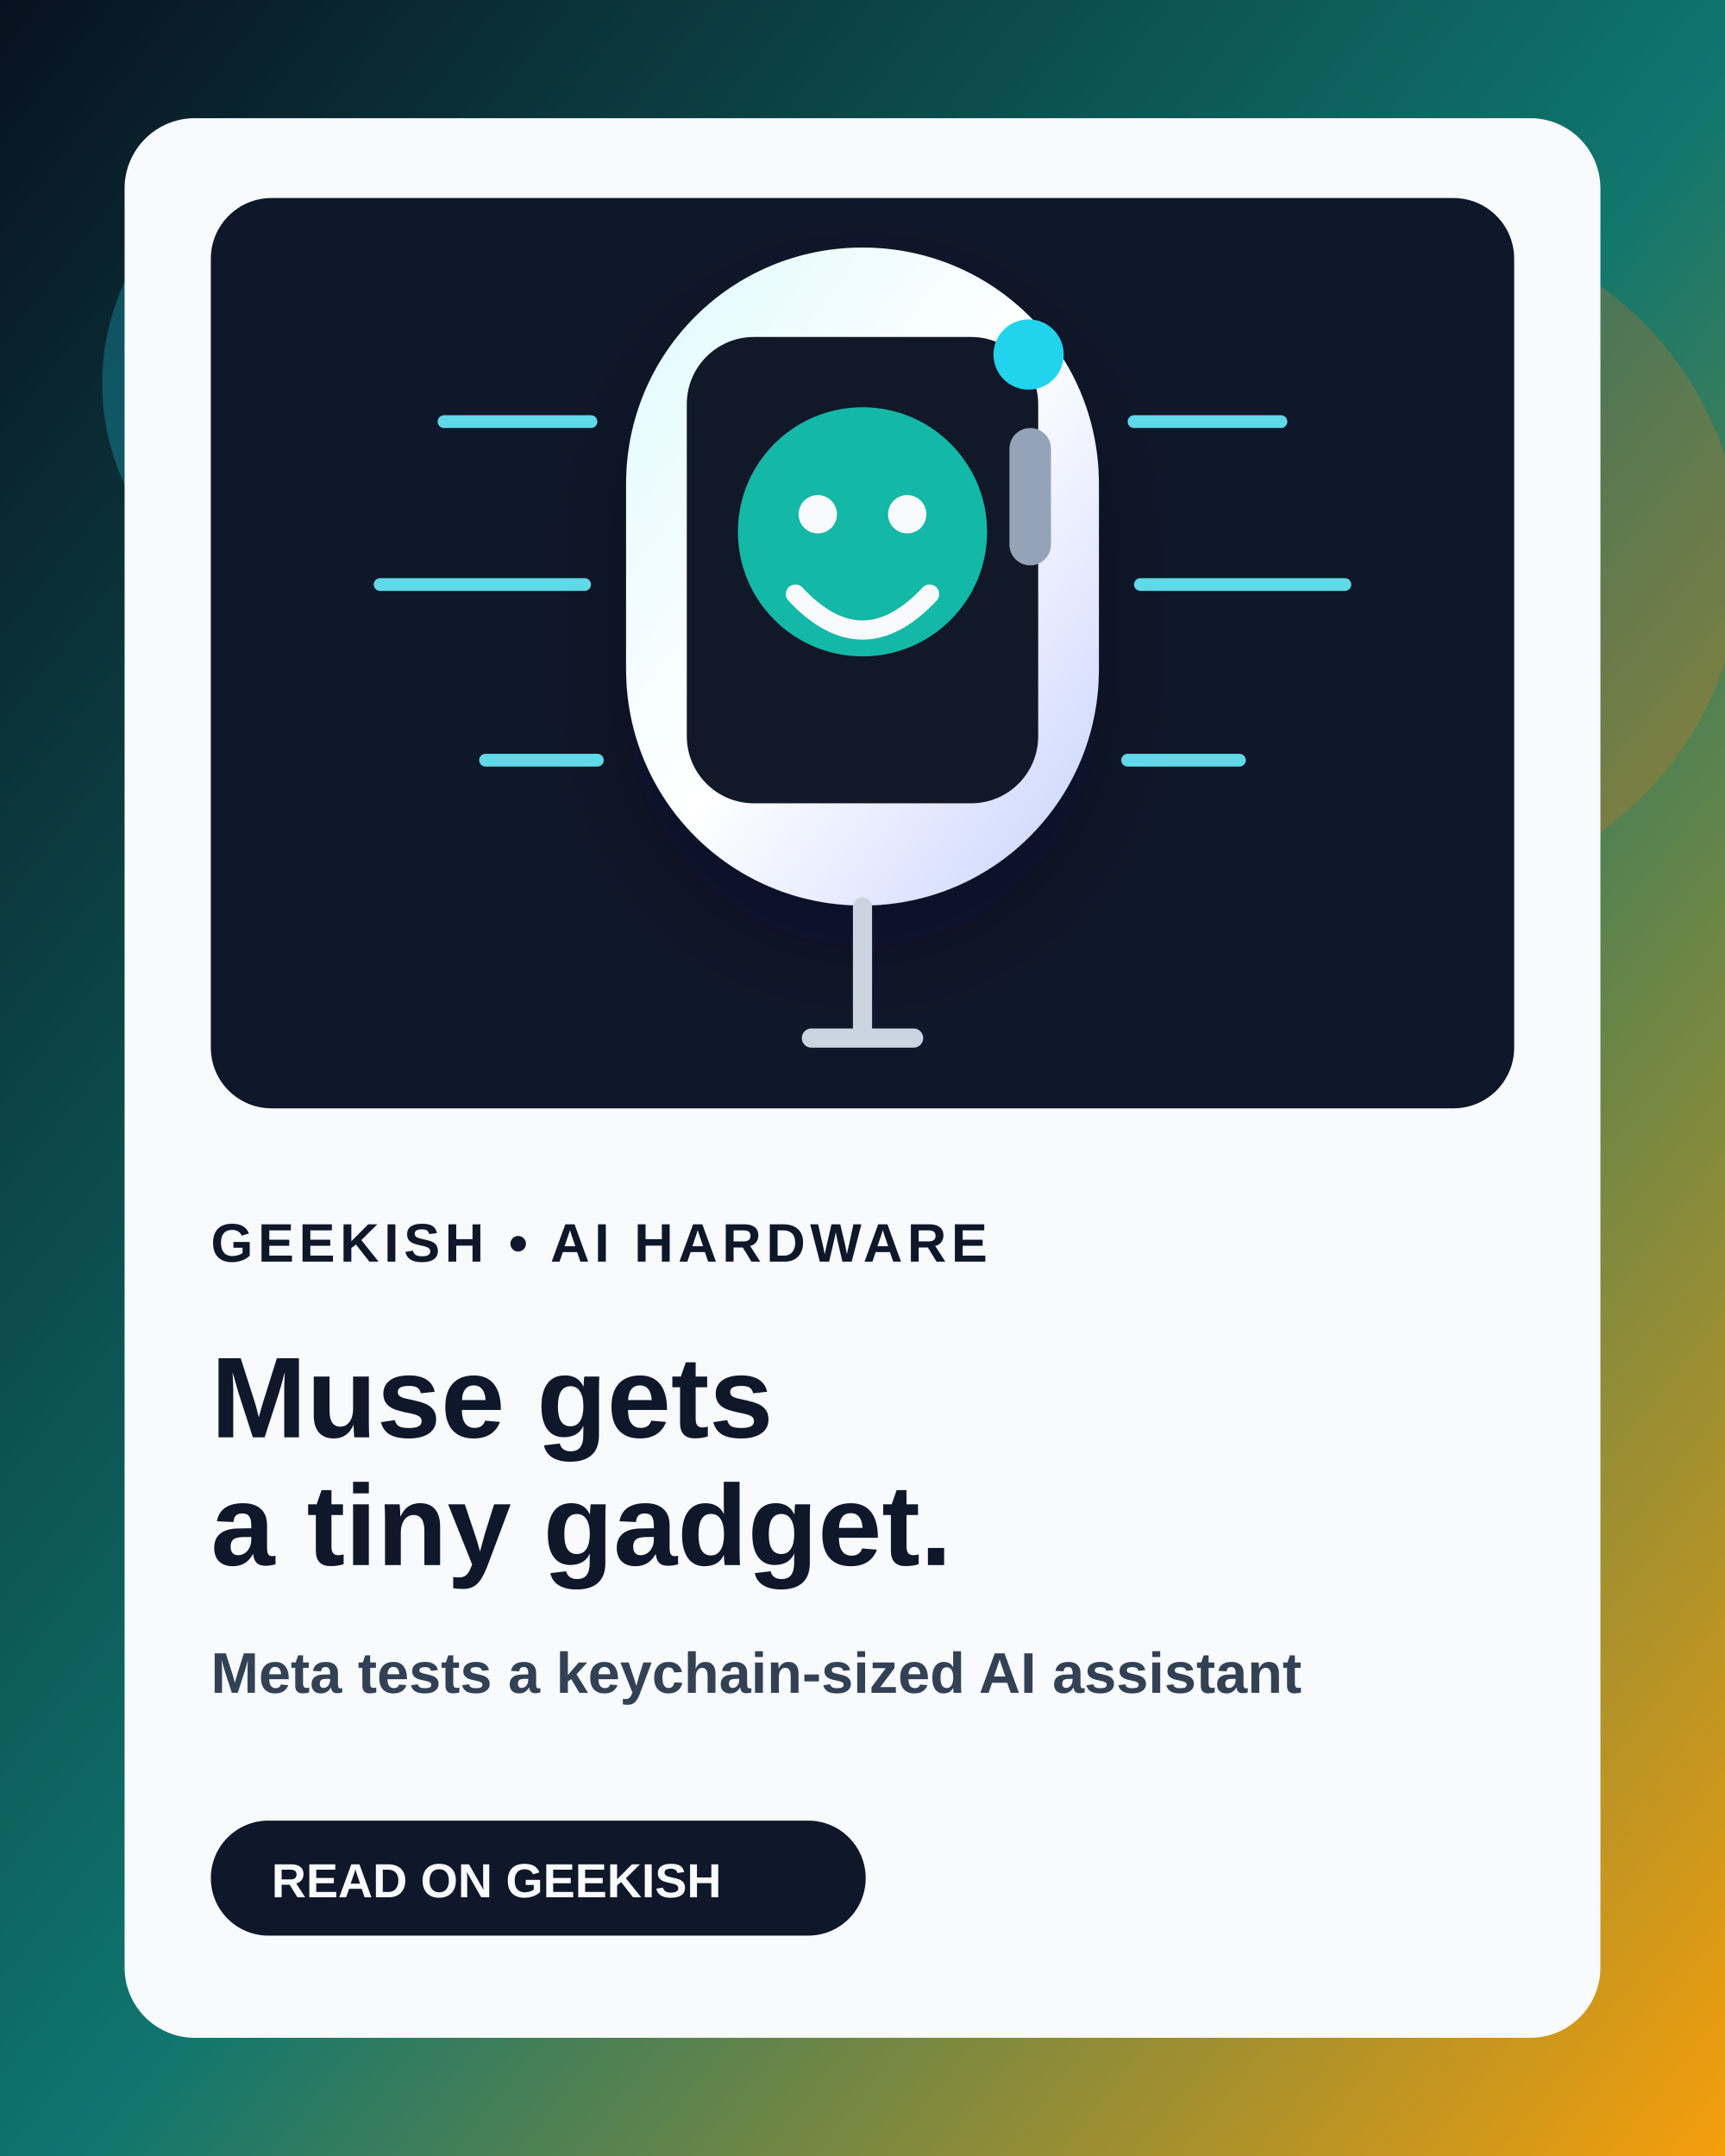
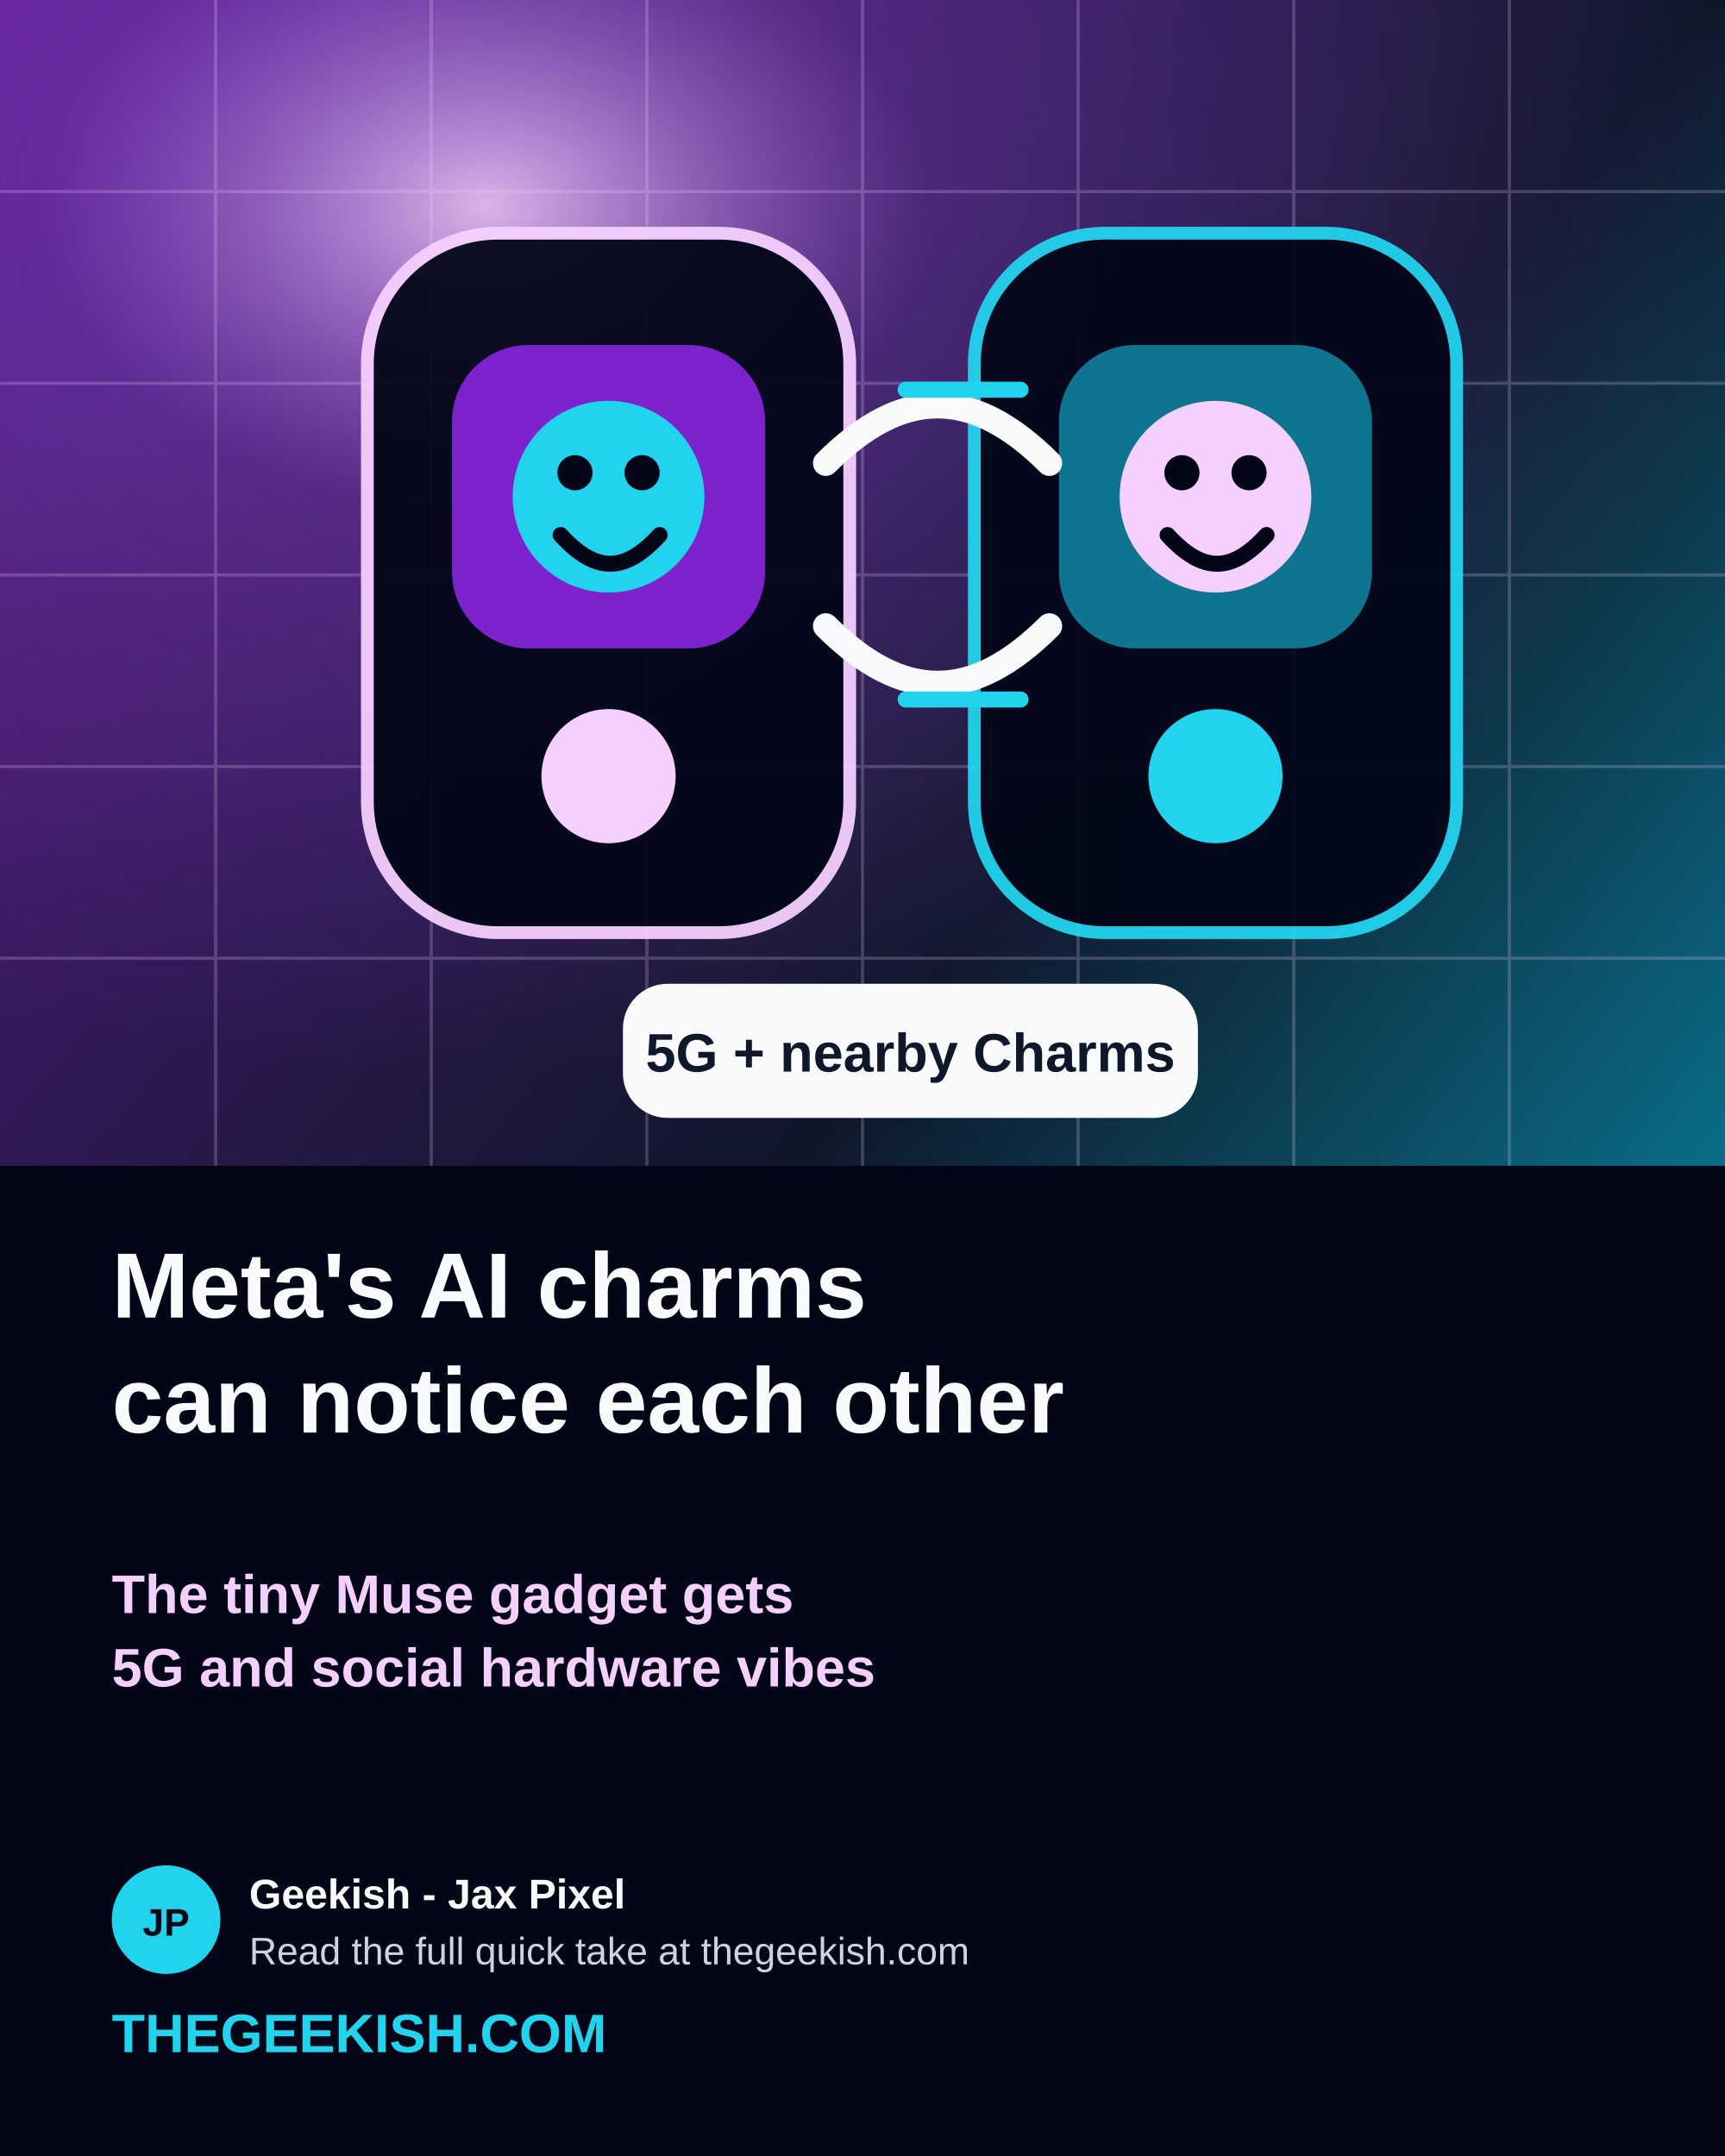
<svg xmlns="http://www.w3.org/2000/svg" width="1080" height="1350" viewBox="0 0 1080 1350">
  <defs>
-     <linearGradient id="bg" x1="0" x2="1" y1="0" y2="1">
-       <stop stop-color="#08111f" />
-       <stop offset=".52" stop-color="#0f766e" />
-       <stop offset="1" stop-color="#f59e0b" />
+     <linearGradient id="bg" x1="0" y1="0" x2="1" y2="1">
+       <stop stop-color="#581c87" />
+       <stop offset=".5" stop-color="#0f172a" />
+       <stop offset="1" stop-color="#06b6d4" />
    </linearGradient>
-     <linearGradient id="device" x1="0" x2="1" y1="0" y2="1">
-       <stop stop-color="#dffafe" />
-       <stop offset=".5" stop-color="#ffffff" />
-       <stop offset="1" stop-color="#c7d2fe" />
-     </linearGradient>
-     <filter id="shadow" x="-20%" y="-20%" width="140%" height="140%">
-       <feDropShadow dx="0" dy="28" stdDeviation="28" flood-color="#020617" flood-opacity=".32" />
-     </filter>
+     <radialGradient id="glow" cx="28%" cy="18%" r="74%">
+       <stop stop-color="#f5d0fe" stop-opacity=".85" />
+       <stop offset=".35" stop-color="#a855f7" stop-opacity=".26" />
+       <stop offset="1" stop-color="#a855f7" stop-opacity="0" />
+     </radialGradient>
  </defs>
  <rect width="1080" height="1350" fill="url(#bg)" />
-   <circle cx="214" cy="240" r="150" fill="#22d3ee" opacity=".26" />
-   <circle cx="880" cy="350" r="210" fill="#f97316" opacity=".23" />
-   <rect x="78" y="74" width="924" height="1202" rx="44" fill="#f8fafc" />
-   <rect x="132" y="124" width="816" height="570" rx="38" fill="#0f172a" />
-   <path d="M540 155c-82 0-148 66-148 148v116c0 82 66 148 148 148s148-66 148-148V303c0-82-66-148-148-148Z" fill="url(#device)" filter="url(#shadow)" />
-   <rect x="430" y="211" width="220" height="292" rx="42" fill="#111827" />
-   <circle cx="540" cy="333" r="78" fill="#14b8a6" />
-   <circle cx="512" cy="322" r="12" fill="#f8fafc" />
-   <circle cx="568" cy="322" r="12" fill="#f8fafc" />
-   <path d="M498 372c28 30 56 30 84 0" fill="none" stroke="#f8fafc" stroke-width="12" stroke-linecap="round" />
-   <circle cx="644" cy="222" r="22" fill="#22d3ee" />
-   <rect x="632" y="268" width="26" height="86" rx="13" fill="#94a3b8" />
-   <path d="M540 568v82M508 650h64" stroke="#cbd5e1" stroke-width="12" stroke-linecap="round" />
-   <g fill="none" stroke="#67e8f9" stroke-width="8" stroke-linecap="round" opacity=".92">
-     <path d="M278 264h92M710 264h92" />
-     <path d="M238 366h128M714 366h128" />
-     <path d="M304 476h70M706 476h70" />
+   <rect width="1080" height="730" fill="url(#glow)" />
+   <g opacity=".22" stroke="#f5d0fe" stroke-width="2">
+     <path d="M0 120H1080M0 240H1080M0 360H1080M0 480H1080M0 600H1080" />
+     <path d="M135 0V730M270 0V730M405 0V730M540 0V730M675 0V730M810 0V730M945 0V730" />
  </g>
-   <text x="132" y="790" fill="#0f172a" font-family="Arial, sans-serif" font-size="34" font-weight="700" letter-spacing="3">GEEKISH • AI HARDWARE</text>
-   <text x="132" y="900" fill="#0f172a" font-family="Arial, sans-serif" font-size="72" font-weight="900">Muse gets</text>
-   <text x="132" y="980" fill="#0f172a" font-family="Arial, sans-serif" font-size="72" font-weight="900">a tiny gadget.</text>
-   <text x="132" y="1060" fill="#334155" font-family="Arial, sans-serif" font-size="36" font-weight="700">Meta tests a keychain-sized AI assistant</text>
-   <rect x="132" y="1140" width="410" height="72" rx="36" fill="#0f172a" />
-   <text x="170" y="1188" fill="#f8fafc" font-family="Arial, sans-serif" font-size="30" font-weight="800">READ ON GEEKISH</text>
+   <g transform="translate(172 80)">
+     <rect x="58" y="66" width="302" height="438" rx="82" fill="#020617" opacity=".94" stroke="#f5d0fe" stroke-width="8" />
+     <rect x="111" y="136" width="196" height="190" rx="48" fill="#7e22ce" />
+     <circle cx="209" cy="231" r="60" fill="#22d3ee" />
+     <circle cx="188" cy="216" r="11" fill="#020617" />
+     <circle cx="230" cy="216" r="11" fill="#020617" />
+     <path d="M179 255c22 24 40 24 62 0" fill="none" stroke="#020617" stroke-width="10" stroke-linecap="round" />
+     <circle cx="209" cy="406" r="42" fill="#f5d0fe" />
+     <rect x="438" y="66" width="302" height="438" rx="82" fill="#020617" opacity=".94" stroke="#22d3ee" stroke-width="8" />
+     <rect x="491" y="136" width="196" height="190" rx="48" fill="#0e7490" />
+     <circle cx="589" cy="231" r="60" fill="#f5d0fe" />
+     <circle cx="568" cy="216" r="11" fill="#020617" />
+     <circle cx="610" cy="216" r="11" fill="#020617" />
+     <path d="M559 255c22 24 40 24 62 0" fill="none" stroke="#020617" stroke-width="10" stroke-linecap="round" />
+     <circle cx="589" cy="406" r="42" fill="#22d3ee" />
+     <path d="M345 210c48-48 92-48 140 0M345 312c48 48 92 48 140 0" fill="none" stroke="#f8fafc" stroke-width="16" stroke-linecap="round" />
+     <path d="M395 164h72M395 358h72" stroke="#22d3ee" stroke-width="10" stroke-linecap="round" />
+     <rect x="218" y="536" width="360" height="84" rx="28" fill="#f8fafc" />
+     <text x="398" y="591" text-anchor="middle" fill="#0f172a" font-family="Arial" font-size="34" font-weight="900">5G + nearby Charms</text>
+   </g>
+   <rect y="730" width="1080" height="620" fill="#020617" />
+   <text x="70" y="825" fill="#f8fafc" font-family="Arial, Helvetica, sans-serif" font-size="58" font-weight="900">
+     <tspan x="70" dy="0">Meta's AI charms</tspan>
+     <tspan x="70" dy="72">can notice each other</tspan>
+   </text>
+   <text x="70" y="1010" fill="#f5d0fe" font-family="Arial, Helvetica, sans-serif" font-size="34" font-weight="700">
+     <tspan x="70" dy="0">The tiny Muse gadget gets</tspan>
+     <tspan x="70" dy="46">5G and social hardware vibes</tspan>
+   </text>
+   <circle cx="104" cy="1202" r="34" fill="#22d3ee" />
+   <text x="104" y="1212" text-anchor="middle" fill="#020617" font-family="Arial" font-size="24" font-weight="900">JP</text>
+   <text x="156" y="1195" fill="#f8fafc" font-family="Arial" font-size="26" font-weight="800">Geekish - Jax Pixel</text>
+   <text x="156" y="1230" fill="#cbd5e1" font-family="Arial" font-size="24">Read the full quick take at thegeekish.com</text>
+   <text x="70" y="1285" fill="#22d3ee" font-family="Arial" font-size="34" font-weight="900">THEGEEKISH.COM</text>
</svg>
